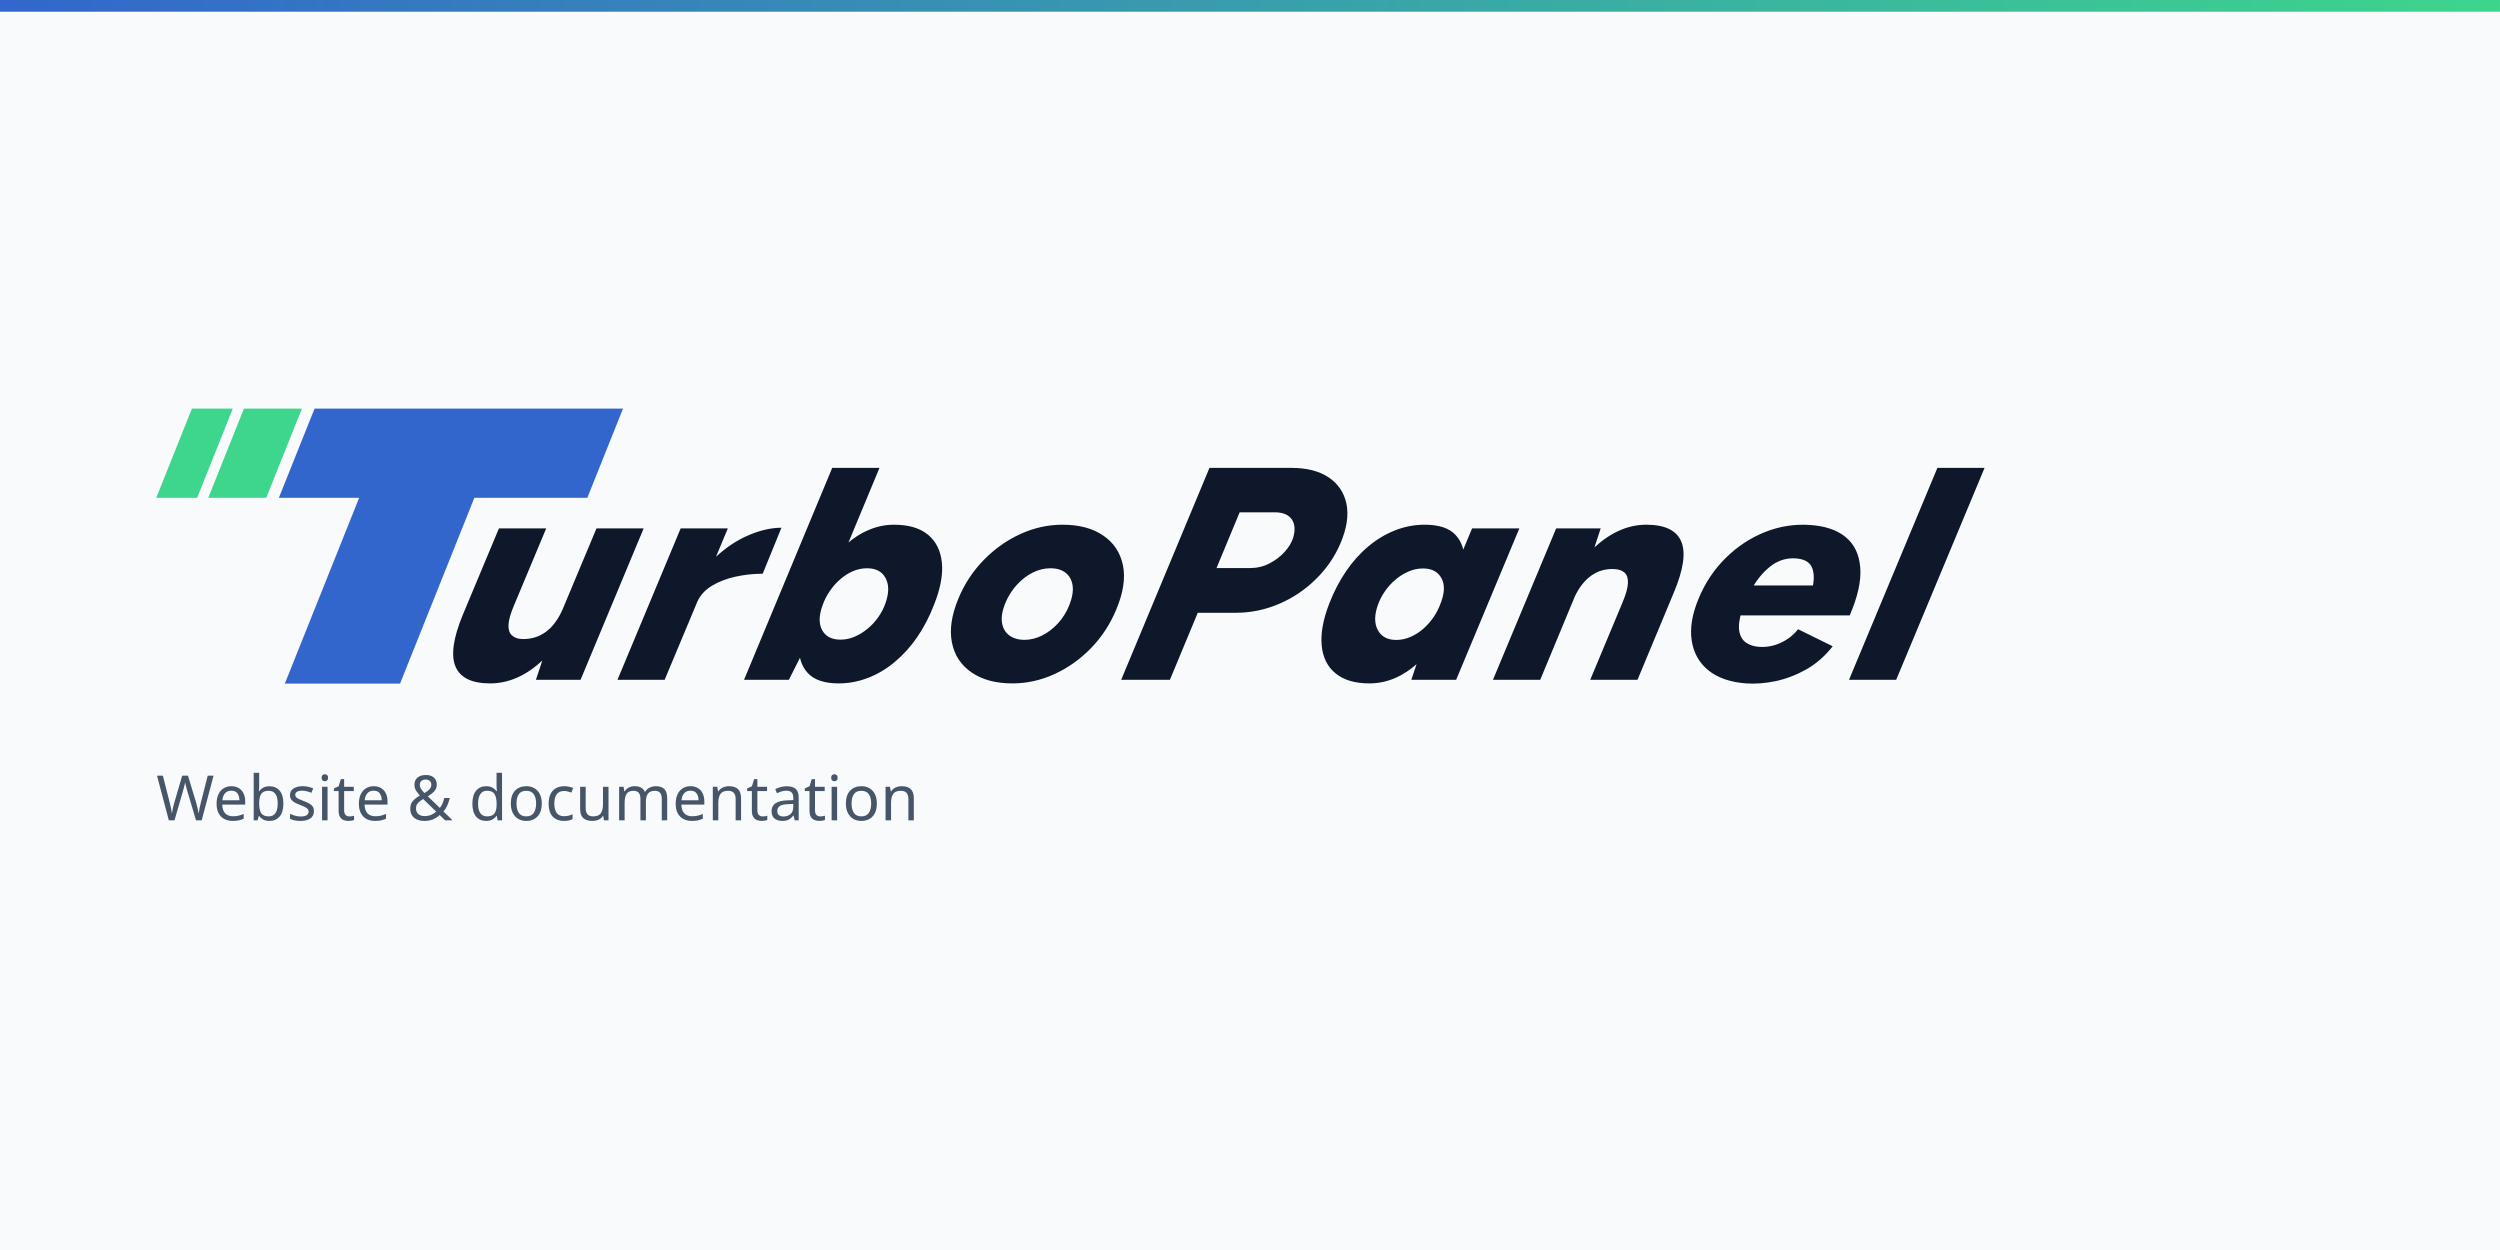
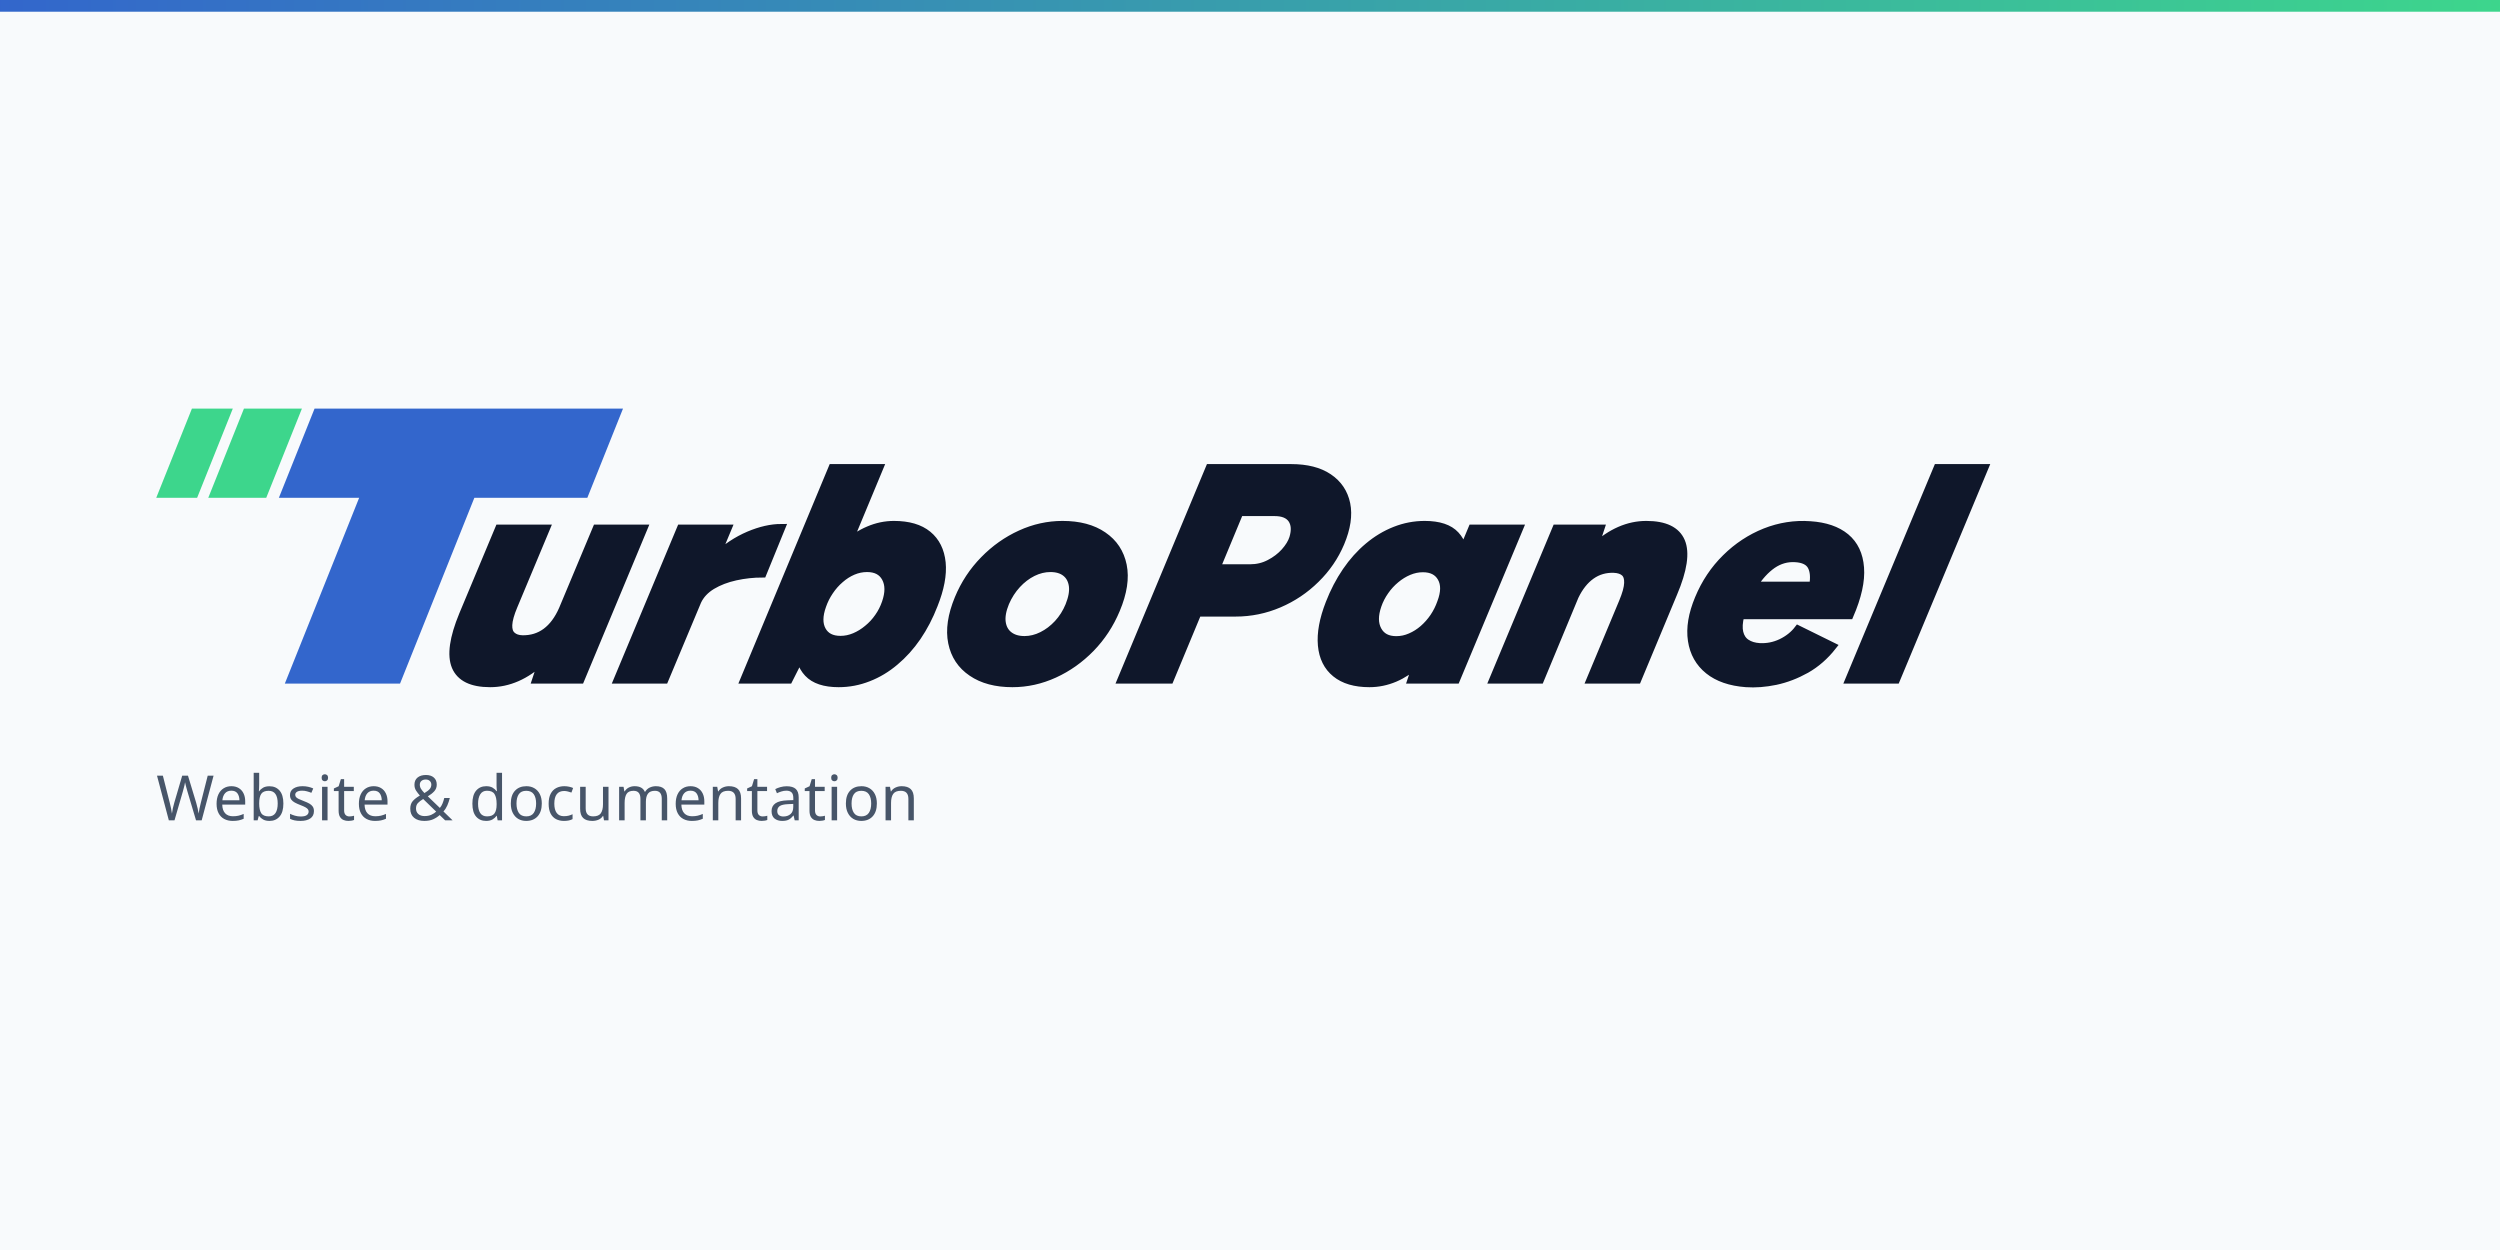
<svg xmlns="http://www.w3.org/2000/svg" width="1280" height="640" viewBox="0 0 1280 640" role="img" aria-label="TurboPanel Website">
  <defs>
    <linearGradient id="stripe" x1="0%" y1="0%" x2="100%" y2="0%">
      <stop offset="0%" stop-color="#3366cc" />
      <stop offset="100%" stop-color="#3dd68c" />
    </linearGradient>
  </defs>
  <rect width="1280" height="640" fill="#f8fafc" />
  <rect width="1280" height="6" fill="url(#stripe)" />
  <g transform="translate(80 190) scale(5)">
    <g transform="translate(0 3.84) scale(0.076108)">
      <path fill="#3DD68C" d="M48 0h55L55 120H0z" />
      <path fill="#3DD68C" d="M118 0h78l-48 120H70z" />
      <path fill="#3366CC" d="M213 0h415l-48 120H428L328 370H173l100-250H165z" />
    </g>
-     <path fill="#0f172a" d="M34.19 31.98Q31.37 31.98 30.64 30.25Q29.92 28.52 31.39 24.96L35.09 16.11H39.93L36.61 24.05Q36.1 25.26 36.07 26Q36.04 26.73 36.43 27.07Q36.81 27.42 37.5 27.44Q38.87 27.46 39.9 26.7Q40.94 25.93 41.61 24.4L45.08 16.11H49.91L43.45 31.61H38.88L39.53 29.64Q37.02 31.98 34.19 31.98ZM47.23 31.61 53.7 16.11H58.53L57.32 19.01Q58.89 17.56 60.67 16.8Q62.46 16.04 64.02 16.04L62.1 20.75Q60.68 20.75 59.32 21.05Q57.96 21.35 56.92 21.97Q55.88 22.6 55.43 23.56L52.06 31.61ZM60.19 31.61 69.22 9.91H74.06L66.24 28.72L64.78 31.61ZM75.54 15.73Q77.78 15.73 79.02 16.75Q80.26 17.77 80.45 19.62Q80.63 21.46 79.64 23.94Q78.94 25.75 77.93 27.23Q76.92 28.7 75.65 29.76Q74.39 30.83 72.92 31.4Q71.45 31.98 69.88 31.98Q67.71 31.98 66.73 30.93Q65.74 29.88 65.81 28.03Q65.87 26.18 66.81 23.79Q67.54 21.86 68.49 20.36Q69.44 18.86 70.56 17.83Q71.69 16.8 72.95 16.27Q74.21 15.73 75.54 15.73ZM72.79 20.19Q72.04 20.19 71.34 20.49Q70.64 20.79 70.04 21.32Q69.43 21.84 68.96 22.54Q68.49 23.23 68.22 24.01Q67.66 25.56 68.19 26.53Q68.72 27.5 70.07 27.5Q70.8 27.5 71.51 27.2Q72.22 26.9 72.84 26.38Q73.47 25.87 73.94 25.19Q74.42 24.51 74.69 23.72Q75.22 22.19 74.68 21.19Q74.14 20.19 72.79 20.19ZM87.67 31.98Q85.13 31.98 83.51 30.87Q81.88 29.77 81.48 27.81Q81.08 25.85 82.14 23.29Q83.08 21.03 84.75 19.33Q86.41 17.63 88.5 16.68Q90.58 15.73 92.8 15.73Q95.36 15.73 96.97 16.84Q98.59 17.94 98.99 19.89Q99.39 21.84 98.3 24.43Q97.36 26.68 95.71 28.38Q94.05 30.08 91.97 31.03Q89.89 31.98 87.67 31.98ZM88.91 27.52Q89.82 27.52 90.7 27.08Q91.59 26.64 92.32 25.85Q93.05 25.06 93.48 24.01Q93.95 22.84 93.84 21.99Q93.72 21.13 93.13 20.66Q92.54 20.19 91.56 20.19Q90.65 20.19 89.76 20.63Q88.88 21.07 88.15 21.86Q87.42 22.65 86.96 23.71Q86.48 24.87 86.6 25.73Q86.72 26.58 87.33 27.05Q87.94 27.52 88.91 27.52ZM98.81 31.61 107.85 9.91H116.21Q118.61 9.91 120.06 10.89Q121.52 11.87 121.88 13.6Q122.23 15.34 121.28 17.6Q120.39 19.7 118.74 21.31Q117.1 22.93 114.97 23.84Q112.84 24.75 110.52 24.75H106.65L103.8 31.61ZM108.57 20.17H112Q113.09 20.17 114 19.69Q114.91 19.22 115.55 18.51Q116.19 17.79 116.41 17.1Q116.77 15.91 116.28 15.18Q115.78 14.46 114.53 14.46H110.94ZM128.52 31.61 129.49 28.72 134.74 16.11H139.58L133.11 31.61ZM124.23 31.98Q122.02 31.98 120.77 30.96Q119.51 29.94 119.34 28.08Q119.17 26.23 120.13 23.77Q120.83 21.97 121.84 20.49Q122.85 19.01 124.12 17.95Q125.38 16.89 126.85 16.31Q128.32 15.73 129.89 15.73Q132.09 15.73 133.06 16.79Q134.03 17.84 133.97 19.67Q133.9 21.51 132.96 23.92Q132.23 25.85 131.28 27.35Q130.33 28.85 129.21 29.88Q128.08 30.91 126.82 31.45Q125.56 31.98 124.23 31.98ZM126.98 27.53Q127.73 27.53 128.43 27.22Q129.13 26.92 129.73 26.4Q130.34 25.87 130.81 25.18Q131.28 24.48 131.55 23.7Q132.14 22.15 131.59 21.18Q131.05 20.21 129.7 20.21Q128.97 20.21 128.26 20.51Q127.55 20.81 126.93 21.33Q126.3 21.85 125.83 22.53Q125.35 23.21 125.08 23.99Q124.55 25.52 125.09 26.52Q125.63 27.53 126.98 27.53ZM136.88 31.61 143.35 16.11H147.91L147.27 18.05Q149.8 15.73 152.58 15.73Q155.43 15.73 156.16 17.45Q156.89 19.17 155.37 22.75L151.68 31.61H146.84L150.16 23.66Q150.68 22.42 150.7 21.7Q150.73 20.98 150.36 20.64Q149.98 20.3 149.27 20.27Q147.96 20.22 146.95 20.94Q145.94 21.66 145.27 23.06L141.72 31.61ZM162.8 31.98Q160.38 31.8 158.95 30.65Q157.52 29.5 157.23 27.59Q156.94 25.68 157.94 23.29Q158.94 20.88 160.72 19.13Q162.49 17.38 164.74 16.48Q166.99 15.59 169.36 15.76Q171.68 15.91 173.01 17.01Q174.34 18.12 174.49 20.13Q174.65 22.15 173.41 25.02H162.23Q161.96 26.08 162.13 26.78Q162.3 27.48 162.83 27.83Q163.37 28.19 164.16 28.24Q165.32 28.31 166.4 27.8Q167.47 27.28 168.12 26.43L171.67 28.18Q170.49 29.68 168.96 30.55Q167.42 31.41 165.82 31.75Q164.22 32.08 162.8 31.98ZM163.58 21.95H169.65Q169.87 20.71 169.48 19.98Q169.08 19.25 167.84 19.18Q166.58 19.1 165.5 19.84Q164.43 20.59 163.58 21.95ZM173.34 31.61 182.39 9.91H187.22L178.17 31.61Z" />
+     <path fill="#0f172a" stroke="#0f172a" stroke-width="0.775" d="M34.19 31.98Q31.37 31.98 30.64 30.25Q29.92 28.52 31.39 24.96L35.09 16.11H39.93L36.61 24.05Q36.1 25.26 36.07 26Q36.04 26.73 36.43 27.07Q36.81 27.42 37.5 27.44Q38.87 27.46 39.9 26.7Q40.94 25.93 41.61 24.4L45.08 16.11H49.91L43.45 31.61H38.88L39.53 29.64Q37.02 31.98 34.19 31.98ZM47.23 31.61 53.7 16.11H58.53L57.32 19.01Q58.89 17.56 60.67 16.8Q62.46 16.04 64.02 16.04L62.1 20.75Q60.68 20.75 59.32 21.05Q57.96 21.35 56.92 21.97Q55.88 22.6 55.43 23.56L52.06 31.61ZM60.19 31.61 69.22 9.91H74.06L66.24 28.72L64.78 31.61ZM75.54 15.73Q77.78 15.73 79.02 16.75Q80.26 17.77 80.45 19.62Q80.63 21.46 79.64 23.94Q78.94 25.75 77.93 27.23Q76.92 28.7 75.65 29.76Q74.39 30.83 72.92 31.4Q71.45 31.98 69.88 31.98Q67.71 31.98 66.73 30.93Q65.74 29.88 65.81 28.03Q65.87 26.18 66.81 23.79Q67.54 21.86 68.49 20.36Q69.44 18.86 70.56 17.83Q71.69 16.8 72.95 16.27Q74.21 15.73 75.54 15.73ZM72.79 20.19Q72.04 20.19 71.34 20.49Q70.64 20.79 70.04 21.32Q69.43 21.84 68.96 22.54Q68.49 23.23 68.22 24.01Q67.66 25.56 68.19 26.53Q68.72 27.5 70.07 27.5Q70.8 27.5 71.51 27.2Q72.22 26.9 72.84 26.38Q73.47 25.87 73.94 25.19Q74.42 24.51 74.69 23.72Q75.22 22.19 74.68 21.19Q74.14 20.19 72.79 20.19ZM87.67 31.98Q85.13 31.98 83.51 30.87Q81.88 29.77 81.48 27.81Q81.08 25.85 82.14 23.29Q83.08 21.03 84.75 19.33Q86.41 17.63 88.5 16.68Q90.58 15.73 92.8 15.73Q95.36 15.73 96.97 16.84Q98.59 17.94 98.99 19.89Q99.39 21.84 98.3 24.43Q97.36 26.68 95.71 28.38Q94.05 30.08 91.97 31.03Q89.89 31.98 87.67 31.98ZM88.91 27.52Q89.82 27.52 90.7 27.08Q91.59 26.64 92.32 25.85Q93.05 25.06 93.48 24.01Q93.95 22.84 93.84 21.99Q93.72 21.13 93.13 20.66Q92.54 20.19 91.56 20.19Q90.65 20.19 89.76 20.63Q88.88 21.07 88.15 21.86Q87.42 22.65 86.96 23.71Q86.48 24.87 86.6 25.73Q86.72 26.58 87.33 27.05Q87.94 27.52 88.91 27.52ZM98.81 31.61 107.85 9.91H116.21Q118.61 9.91 120.06 10.89Q121.52 11.87 121.88 13.6Q122.23 15.34 121.28 17.6Q120.39 19.7 118.74 21.31Q117.1 22.93 114.97 23.84Q112.84 24.75 110.52 24.75H106.65L103.8 31.61ZM108.57 20.17H112Q113.09 20.17 114 19.69Q114.91 19.22 115.55 18.51Q116.19 17.79 116.41 17.1Q116.77 15.91 116.28 15.18Q115.78 14.46 114.53 14.46H110.94ZM128.52 31.61 129.49 28.72 134.74 16.11H139.58L133.11 31.61ZM124.23 31.98Q122.02 31.98 120.77 30.96Q119.51 29.94 119.34 28.08Q119.17 26.23 120.13 23.77Q120.83 21.97 121.84 20.49Q122.85 19.01 124.12 17.95Q125.38 16.89 126.85 16.31Q128.32 15.73 129.89 15.73Q132.09 15.73 133.06 16.79Q134.03 17.84 133.97 19.67Q133.9 21.51 132.96 23.92Q132.23 25.85 131.28 27.35Q130.33 28.85 129.21 29.88Q128.08 30.91 126.82 31.45Q125.56 31.98 124.23 31.98ZM126.98 27.53Q127.73 27.53 128.43 27.22Q129.13 26.92 129.73 26.4Q130.34 25.87 130.81 25.18Q131.28 24.48 131.55 23.7Q132.14 22.15 131.59 21.18Q131.05 20.21 129.7 20.21Q128.97 20.21 128.26 20.51Q127.55 20.81 126.93 21.33Q126.3 21.85 125.83 22.53Q125.35 23.21 125.08 23.99Q124.55 25.52 125.09 26.52Q125.63 27.53 126.98 27.53ZM136.88 31.61 143.35 16.11H147.91L147.27 18.05Q149.8 15.73 152.58 15.73Q155.43 15.73 156.16 17.45Q156.89 19.17 155.37 22.75L151.68 31.61H146.84L150.16 23.66Q150.68 22.42 150.7 21.7Q150.73 20.98 150.36 20.64Q149.98 20.3 149.27 20.27Q147.96 20.22 146.95 20.94Q145.94 21.66 145.27 23.06L141.72 31.61ZM162.8 31.98Q160.38 31.8 158.95 30.65Q157.52 29.5 157.23 27.59Q156.94 25.68 157.94 23.29Q158.94 20.88 160.72 19.13Q162.49 17.38 164.74 16.48Q166.99 15.59 169.36 15.76Q171.68 15.91 173.01 17.01Q174.34 18.12 174.49 20.13Q174.65 22.15 173.41 25.02H162.23Q161.96 26.08 162.13 26.78Q162.3 27.48 162.83 27.83Q163.37 28.19 164.16 28.24Q165.32 28.31 166.4 27.8Q167.47 27.28 168.12 26.43L171.67 28.18Q170.49 29.68 168.96 30.55Q167.42 31.41 165.82 31.75Q164.22 32.08 162.8 31.98ZM163.58 21.95H169.65Q169.87 20.71 169.48 19.98Q169.08 19.25 167.84 19.18Q166.58 19.1 165.5 19.84Q164.43 20.59 163.58 21.95ZM173.34 31.61 182.39 9.91H187.22L178.17 31.61Z" />
  </g>
  <text x="80" y="420" fill="#475569" font-family="system-ui,sans-serif" font-size="32">Website &amp; documentation</text>
</svg>
